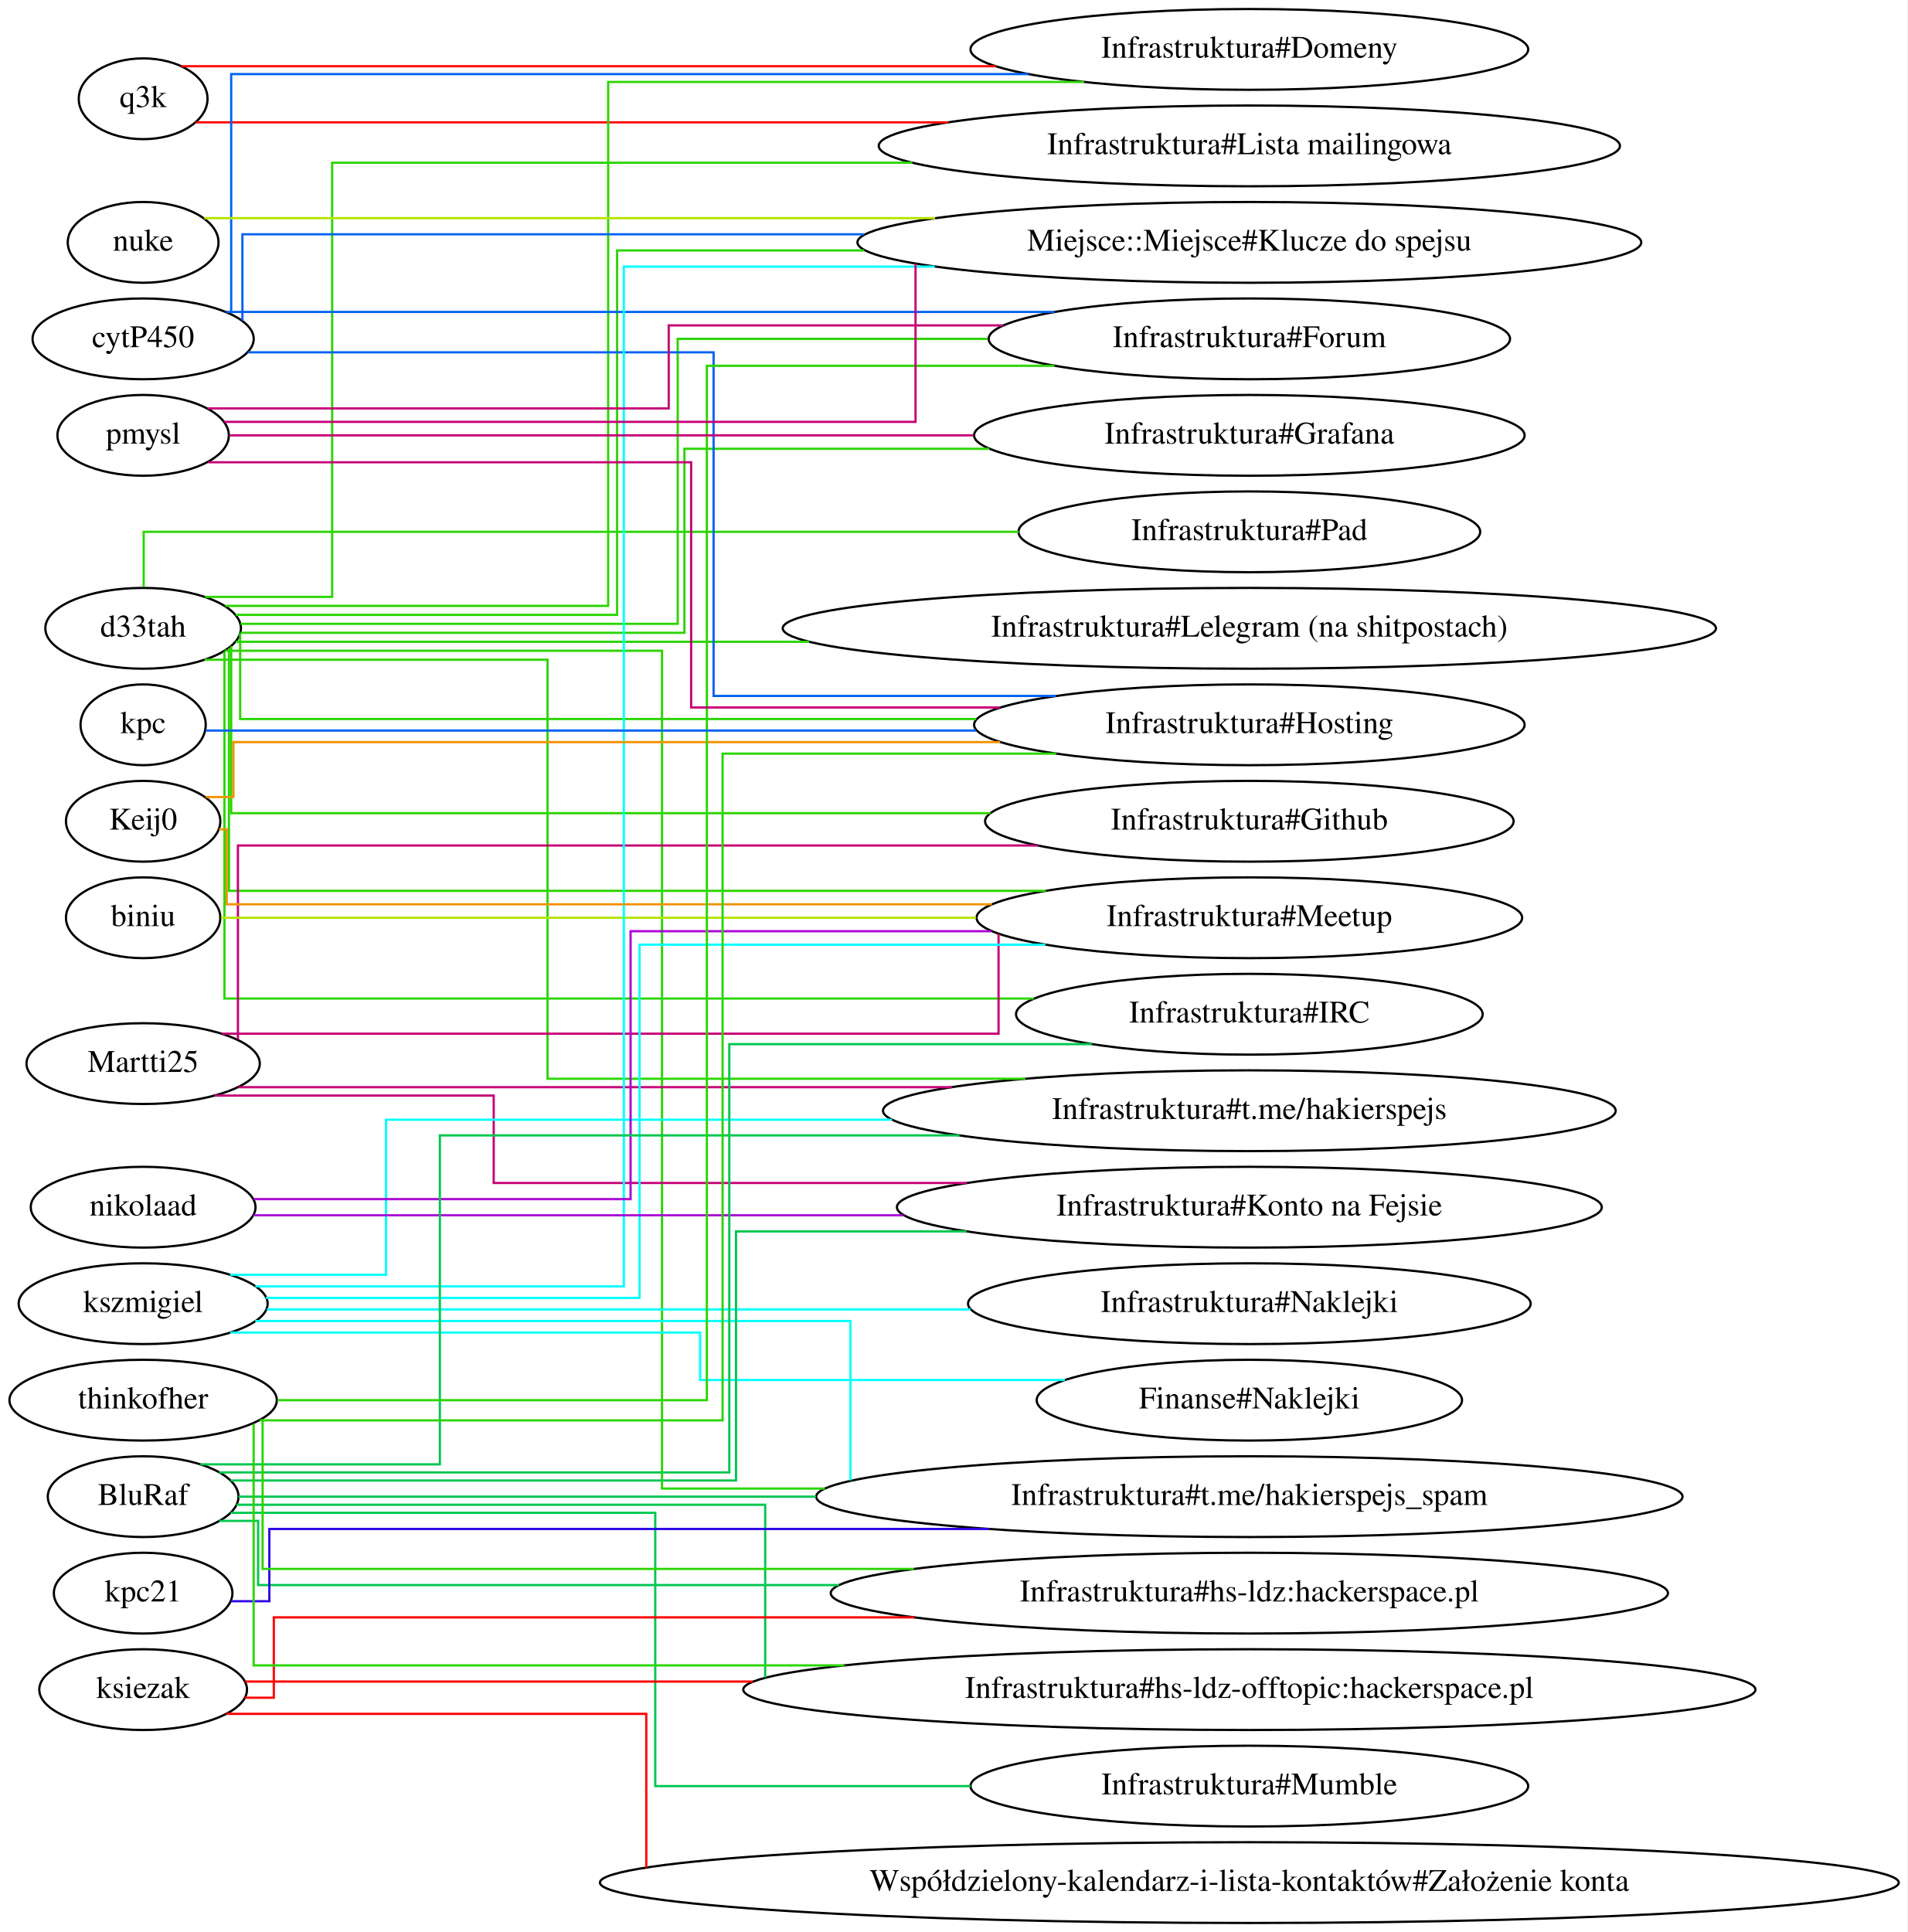
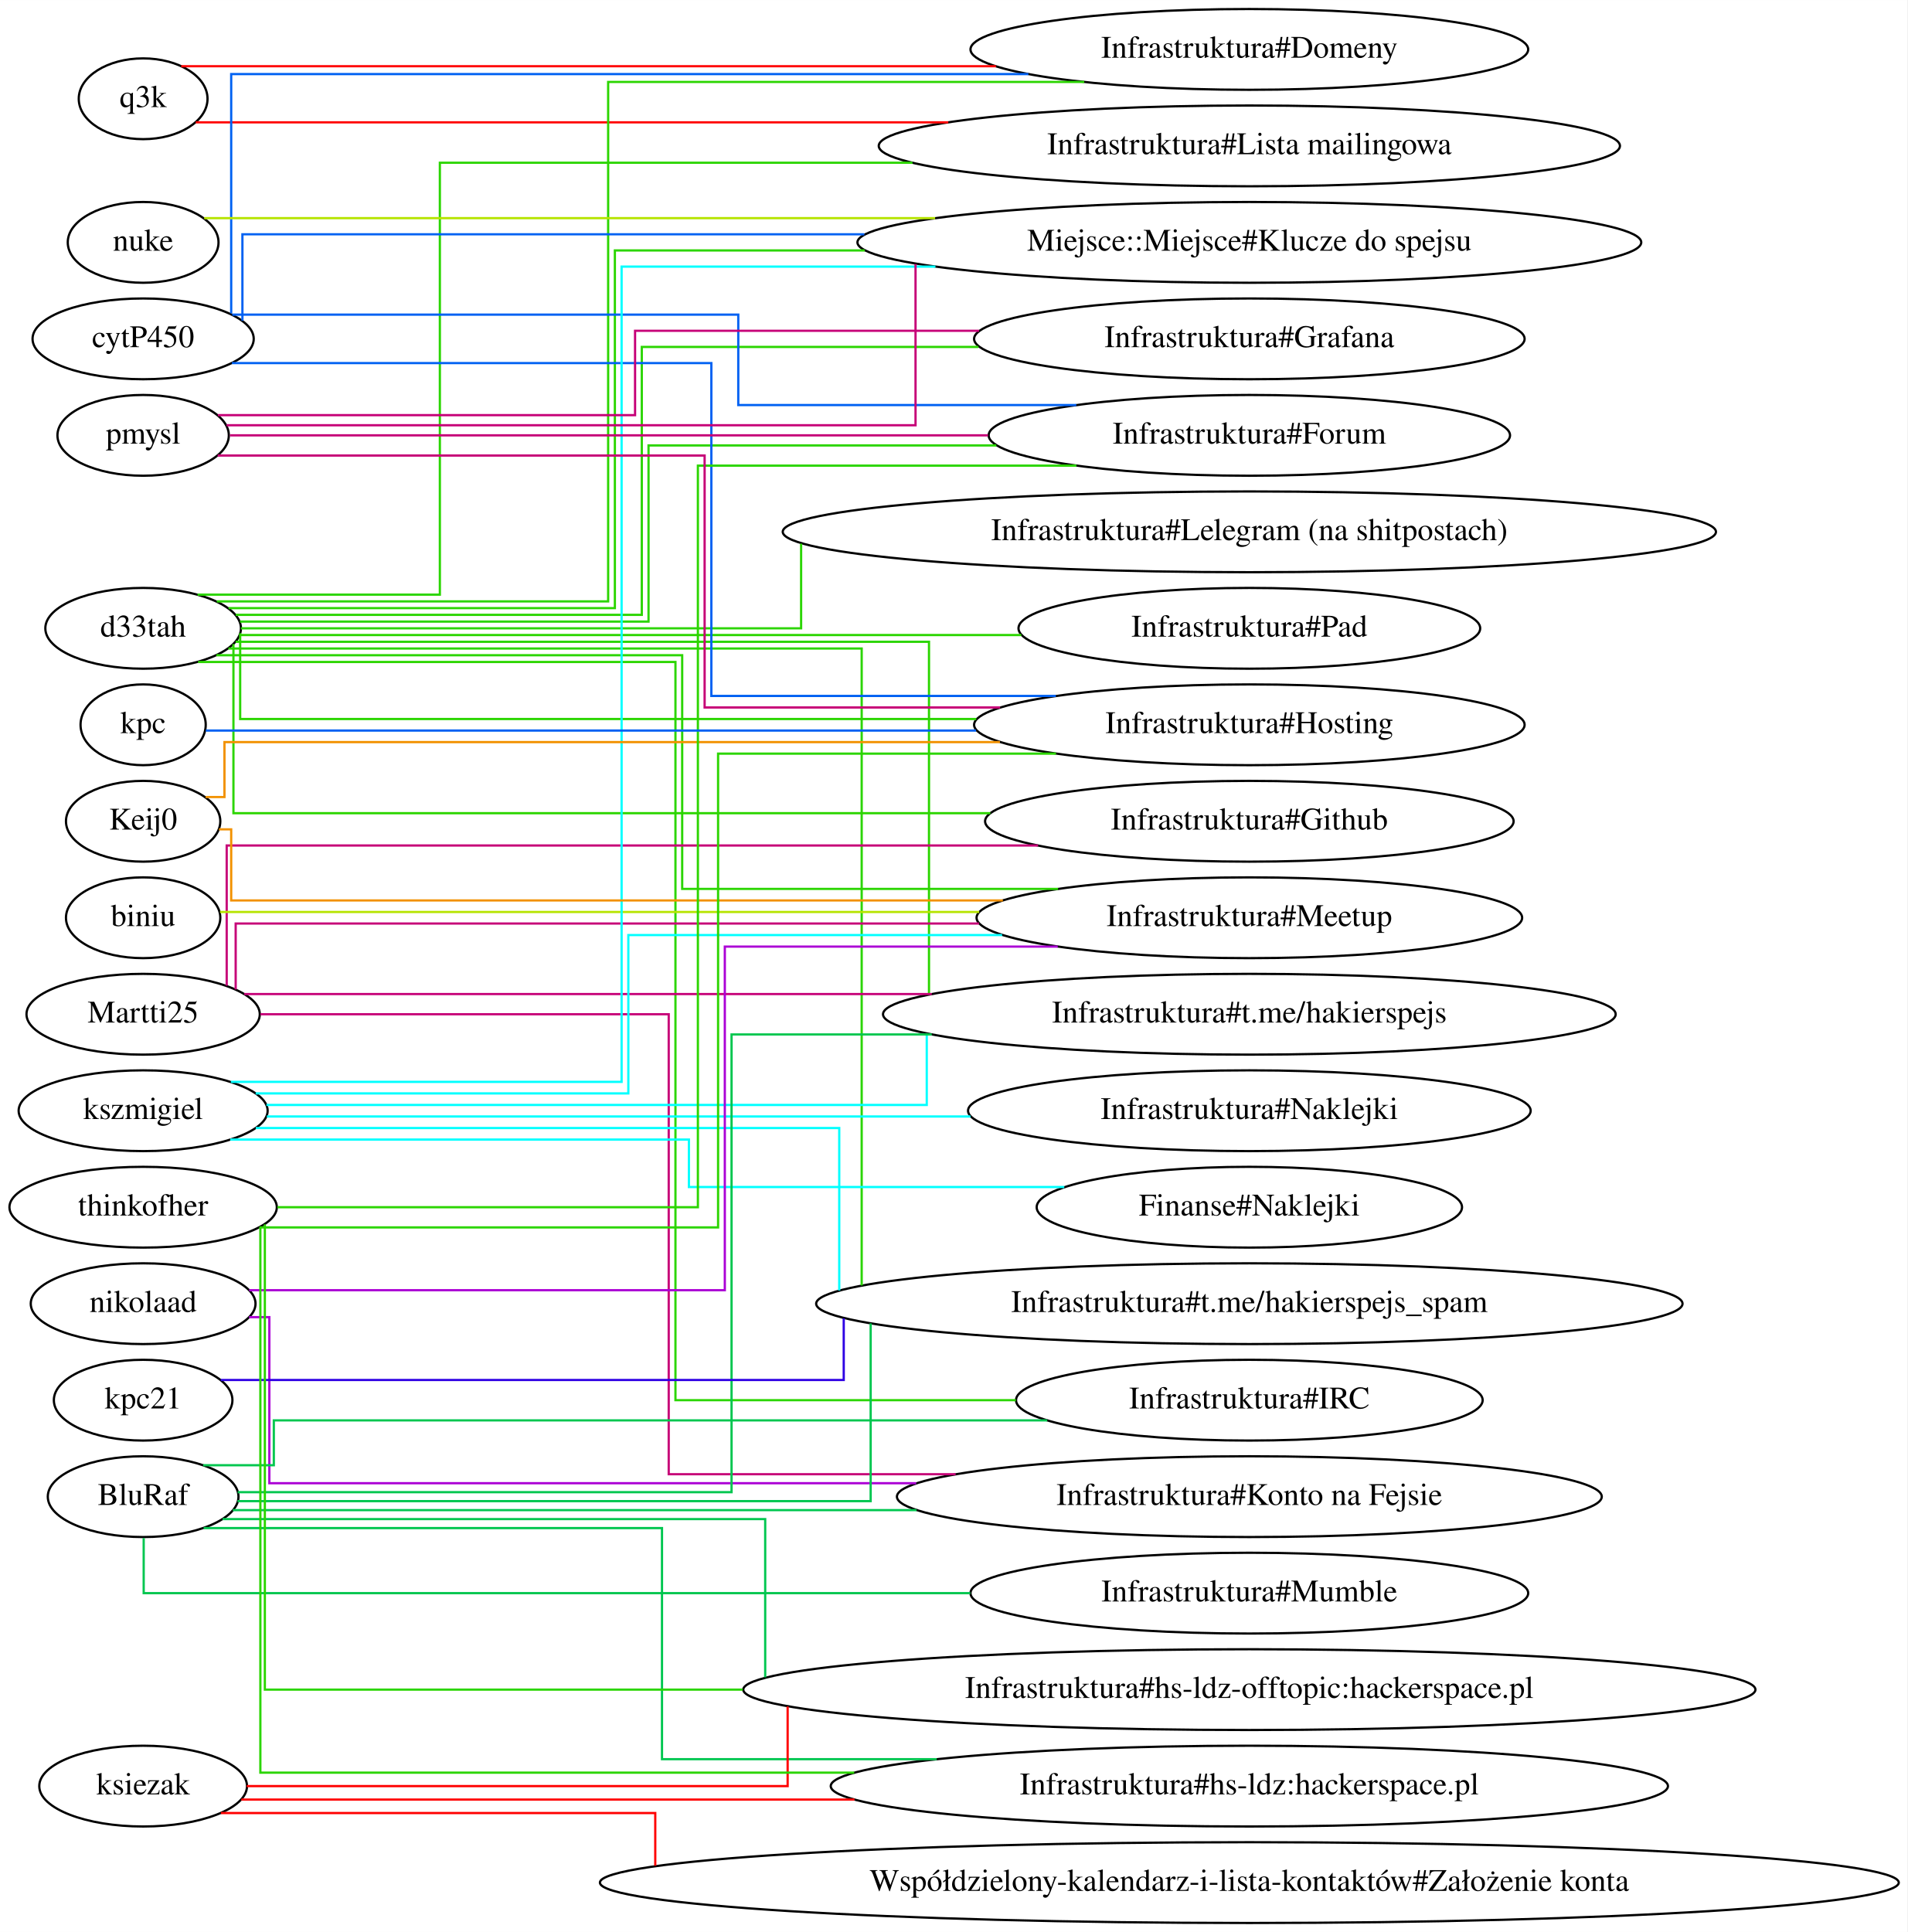
<svg xmlns="http://www.w3.org/2000/svg" width="850pt" height="861pt" viewBox="0.00 0.00 850.04 861.00">
  <g id="graph0" class="graph" transform="scale(1 1) rotate(0) translate(4 857)">
    <polygon fill="#ffffff" stroke="transparent" points="-4,4 -4,-857 846.038,-857 846.038,4 -4,4" />
    <g id="node1" class="node">
      <ellipse fill="none" stroke="#000000" cx="59.795" cy="-813" rx="28.695" ry="18" />
      <text text-anchor="middle" x="59.795" y="-809.3" font-family="Times,serif" font-size="14.00" fill="#000000">q3k</text>
    </g>
    <g id="node2" class="node">
+       <ellipse fill="none" stroke="#000000" cx="552.814" cy="-792" rx="165.171" ry="18" />
+       <text text-anchor="middle" x="552.814" y="-788.3" font-family="Times,serif" font-size="14.00" fill="#000000">Infrastruktura#Lista mailingowa</text>
+     </g>
+     <g id="edge1" class="edge">
+       <path fill="none" stroke="#ff0000" d="M83.242,-802.5C142.518,-802.5 301.936,-802.5 418.633,-802.5" />
+     </g>
+     <g id="node3" class="node">
      <ellipse fill="none" stroke="#000000" cx="552.814" cy="-835" rx="124.278" ry="18" />
      <text text-anchor="middle" x="552.814" y="-831.3" font-family="Times,serif" font-size="14.00" fill="#000000">Infrastruktura#Domeny</text>
    </g>
-     <g id="edge1" class="edge">
+     <g id="edge2" class="edge">
      <path fill="none" stroke="#ff0000" d="M76.766,-827.5C133.192,-827.5 317.839,-827.5 439.891,-827.5" />
-     </g>
-     <g id="node3" class="node">
-       <ellipse fill="none" stroke="#000000" cx="552.814" cy="-792" rx="165.171" ry="18" />
-       <text text-anchor="middle" x="552.814" y="-788.3" font-family="Times,serif" font-size="14.00" fill="#000000">Infrastruktura#Lista mailingowa</text>
-     </g>
-     <g id="edge2" class="edge">
-       <path fill="none" stroke="#ff0000" d="M83.242,-802.5C142.518,-802.5 301.936,-802.5 418.633,-802.5" />
    </g>
    <g id="node4" class="node">
      <ellipse fill="none" stroke="#000000" cx="59.795" cy="-577" rx="43.592" ry="18" />
      <text text-anchor="middle" x="59.795" y="-573.3" font-family="Times,serif" font-size="14.00" fill="#000000">d33tah</text>
    </g>
+     <g id="edge9" class="edge">
+       <path fill="none" stroke="#2bd500" d="M84.05,-592C122.228,-592 192.038,-592 192.038,-592 192.038,-592 192.038,-784.5 192.038,-784.5 192.038,-784.5 303.628,-784.5 402.686,-784.5" />
+     </g>
+     <g id="edge15" class="edge">
+       <path fill="none" stroke="#2bd500" d="M92.633,-589C151.07,-589 267.038,-589 267.038,-589 267.038,-589 267.038,-820.5 267.038,-820.5 267.038,-820.5 394.546,-820.5 479.219,-820.5" />
+     </g>
+     <g id="node5" class="node">
+       <ellipse fill="none" stroke="#000000" cx="552.814" cy="-233" rx="103.981" ry="18" />
+       <text text-anchor="middle" x="552.814" y="-229.3" font-family="Times,serif" font-size="14.00" fill="#000000">Infrastruktura#IRC</text>
+     </g>
+     <g id="edge3" class="edge">
+       <path fill="none" stroke="#2bd500" d="M84.29,-562C144.906,-562 297.038,-562 297.038,-562 297.038,-562 297.038,-233 297.038,-233 297.038,-233 377.967,-233 448.78,-233" />
+     </g>
+     <g id="node6" class="node">
+       <ellipse fill="none" stroke="#000000" cx="552.814" cy="-491" rx="117.779" ry="18" />
+       <text text-anchor="middle" x="552.814" y="-487.3" font-family="Times,serif" font-size="14.00" fill="#000000">Infrastruktura#Github</text>
+     </g>
+     <g id="edge4" class="edge">
+       <path fill="none" stroke="#2bd500" d="M100.038,-569.975C100.038,-550.048 100.038,-494.6 100.038,-494.6 100.038,-494.6 303.242,-494.6 437.388,-494.6" />
+     </g>
+     <g id="node7" class="node">
+       <ellipse fill="none" stroke="#000000" cx="552.814" cy="-663" rx="116.18" ry="18" />
+       <text text-anchor="middle" x="552.814" y="-659.3" font-family="Times,serif" font-size="14.00" fill="#000000">Infrastruktura#Forum</text>
+     </g>
+     <g id="edge5" class="edge">
+       <path fill="none" stroke="#2bd500" d="M102.957,-580C168.361,-580 285.038,-580 285.038,-580 285.038,-580 285.038,-658.5 285.038,-658.5 285.038,-658.5 366.848,-658.5 440.029,-658.5" />
+     </g>
+     <g id="node8" class="node">
+       <ellipse fill="none" stroke="#000000" cx="552.814" cy="-577" rx="102.882" ry="18" />
+       <text text-anchor="middle" x="552.814" y="-573.3" font-family="Times,serif" font-size="14.00" fill="#000000">Infrastruktura#Pad</text>
+     </g>
+     <g id="edge6" class="edge">
+       <path fill="none" stroke="#2bd500" d="M103.115,-574C180.421,-574 344.06,-574 451.161,-574" />
+     </g>
+     <g id="node9" class="node">
+       <ellipse fill="none" stroke="#000000" cx="552.814" cy="-620" rx="207.963" ry="18" />
+       <text text-anchor="middle" x="552.814" y="-616.3" font-family="Times,serif" font-size="14.00" fill="#000000">Infrastruktura#Lelegram (na shitpostach)</text>
+     </g>
+     <g id="edge7" class="edge">
+       <path fill="none" stroke="#2bd500" d="M103.379,-577C185.068,-577 353.038,-577 353.038,-577 353.038,-577 353.038,-603.245 353.038,-614.727" />
+     </g>
+     <g id="node10" class="node">
+       <ellipse fill="none" stroke="#000000" cx="552.814" cy="-534" rx="122.678" ry="18" />
+       <text text-anchor="middle" x="552.814" y="-530.3" font-family="Times,serif" font-size="14.00" fill="#000000">Infrastruktura#Hosting</text>
+     </g>
    <g id="edge8" class="edge">
-       <path fill="none" stroke="#2bd500" d="M96.369,-587C155.864,-587 267.038,-587 267.038,-587 267.038,-587 267.038,-820.5 267.038,-820.5 267.038,-820.5 394.546,-820.5 479.219,-820.5" />
-     </g>
-     <g id="edge13" class="edge">
-       <path fill="none" stroke="#2bd500" d="M87.379,-591C111.948,-591 144.038,-591 144.038,-591 144.038,-591 144.038,-784.5 144.038,-784.5 144.038,-784.5 286.022,-784.5 402.632,-784.5" />
-     </g>
-     <g id="node5" class="node">
-       <ellipse fill="none" stroke="#000000" cx="552.814" cy="-663" rx="122.678" ry="18" />
-       <text text-anchor="middle" x="552.814" y="-659.3" font-family="Times,serif" font-size="14.00" fill="#000000">Infrastruktura#Grafana</text>
-     </g>
-     <g id="edge3" class="edge">
-       <path fill="none" stroke="#2bd500" d="M103.203,-575C172.658,-575 301.038,-575 301.038,-575 301.038,-575 301.038,-657 301.038,-657 301.038,-657 370.796,-657 436.875,-657" />
-     </g>
-     <g id="node6" class="node">
-       <ellipse fill="none" stroke="#000000" cx="552.814" cy="-448" rx="121.578" ry="18" />
-       <text text-anchor="middle" x="552.814" y="-444.3" font-family="Times,serif" font-size="14.00" fill="#000000">Infrastruktura#Meetup</text>
-     </g>
-     <g id="edge4" class="edge">
-       <path fill="none" stroke="#2bd500" d="M98.038,-568.206C98.038,-540.996 98.038,-460 98.038,-460 98.038,-460 329.478,-460 462.149,-460" />
-     </g>
-     <g id="node7" class="node">
-       <ellipse fill="none" stroke="#000000" cx="552.814" cy="-620" rx="102.882" ry="18" />
-       <text text-anchor="middle" x="552.814" y="-616.3" font-family="Times,serif" font-size="14.00" fill="#000000">Infrastruktura#Pad</text>
-     </g>
-     <g id="edge5" class="edge">
-       <path fill="none" stroke="#2bd500" d="M60.038,-595.485C60.038,-607.14 60.038,-620 60.038,-620 60.038,-620 305.693,-620 450.112,-620" />
-     </g>
-     <g id="node8" class="node">
-       <ellipse fill="none" stroke="#000000" cx="552.814" cy="-706" rx="116.18" ry="18" />
-       <text text-anchor="middle" x="552.814" y="-702.3" font-family="Times,serif" font-size="14.00" fill="#000000">Infrastruktura#Forum</text>
-     </g>
-     <g id="edge6" class="edge">
-       <path fill="none" stroke="#2bd500" d="M103.215,-579C171.933,-579 298.038,-579 298.038,-579 298.038,-579 298.038,-706 298.038,-706 298.038,-706 369.152,-706 436.237,-706" />
-     </g>
-     <g id="node9" class="node">
-       <ellipse fill="none" stroke="#000000" cx="552.814" cy="-362" rx="163.271" ry="18" />
-       <text text-anchor="middle" x="552.814" y="-358.3" font-family="Times,serif" font-size="14.00" fill="#000000">Infrastruktura#t.me/hakierspejs</text>
-     </g>
-     <g id="edge7" class="edge">
-       <path fill="none" stroke="#2bd500" d="M87.17,-563C137.592,-563 240.038,-563 240.038,-563 240.038,-563 240.038,-376.25 240.038,-376.25 240.038,-376.25 361.454,-376.25 452.99,-376.25" />
-     </g>
-     <g id="node10" class="node">
-       <ellipse fill="none" stroke="#000000" cx="552.814" cy="-577" rx="207.963" ry="18" />
-       <text text-anchor="middle" x="552.814" y="-573.3" font-family="Times,serif" font-size="14.00" fill="#000000">Infrastruktura#Lelegram (na shitpostach)</text>
-     </g>
-     <g id="edge9" class="edge">
-       <path fill="none" stroke="#2bd500" d="M100.981,-571C157.276,-571 262.067,-571 356.566,-571" />
+       <path fill="none" stroke="#2bd500" d="M103.038,-574.826C103.038,-566.429 103.038,-536.571 103.038,-536.571 103.038,-536.571 297.895,-536.571 431.098,-536.571" />
    </g>
    <g id="node11" class="node">
      <ellipse fill="none" stroke="#000000" cx="552.814" cy="-749" rx="174.669" ry="18" />
      <text text-anchor="middle" x="552.814" y="-745.3" font-family="Times,serif" font-size="14.00" fill="#000000">Miejsce::Miejsce#Klucze do spejsu</text>
    </g>
    <g id="edge10" class="edge">
-       <path fill="none" stroke="#2bd500" d="M101.026,-583C162.502,-583 271.038,-583 271.038,-583 271.038,-583 271.038,-745.4 271.038,-745.4 271.038,-745.4 322.356,-745.4 381.19,-745.4" />
+       <path fill="none" stroke="#2bd500" d="M97.868,-586C158.454,-586 270.038,-586 270.038,-586 270.038,-586 270.038,-745.4 270.038,-745.4 270.038,-745.4 322.01,-745.4 381.393,-745.4" />
    </g>
    <g id="node12" class="node">
-       <ellipse fill="none" stroke="#000000" cx="552.814" cy="-491" rx="117.779" ry="18" />
-       <text text-anchor="middle" x="552.814" y="-487.3" font-family="Times,serif" font-size="14.00" fill="#000000">Infrastruktura#Github</text>
+       <ellipse fill="none" stroke="#000000" cx="552.814" cy="-276" rx="193.066" ry="18" />
+       <text text-anchor="middle" x="552.814" y="-272.3" font-family="Times,serif" font-size="14.00" fill="#000000">Infrastruktura#t.me/hakierspejs_spam</text>
    </g>
    <g id="edge11" class="edge">
-       <path fill="none" stroke="#2bd500" d="M99.038,-569.099C99.038,-548.475 99.038,-494.6 99.038,-494.6 99.038,-494.6 302.987,-494.6 437.427,-494.6" />
+       <path fill="none" stroke="#2bd500" d="M97.788,-568C182.618,-568 380.038,-568 380.038,-568 380.038,-568 380.038,-331.275 380.038,-284.115" />
    </g>
    <g id="node13" class="node">
-       <ellipse fill="none" stroke="#000000" cx="552.814" cy="-190" rx="193.066" ry="18" />
-       <text text-anchor="middle" x="552.814" y="-186.3" font-family="Times,serif" font-size="14.00" fill="#000000">Infrastruktura#t.me/hakierspejs_spam</text>
+       <ellipse fill="none" stroke="#000000" cx="552.814" cy="-448" rx="121.578" ry="18" />
+       <text text-anchor="middle" x="552.814" y="-444.3" font-family="Times,serif" font-size="14.00" fill="#000000">Infrastruktura#Meetup</text>
    </g>
    <g id="edge12" class="edge">
-       <path fill="none" stroke="#2bd500" d="M96.181,-567C161.302,-567 291.038,-567 291.038,-567 291.038,-567 291.038,-193.6 291.038,-193.6 291.038,-193.6 322.5,-193.6 363.61,-193.6" />
+       <path fill="none" stroke="#2bd500" d="M92.445,-565C158.132,-565 300.038,-565 300.038,-565 300.038,-565 300.038,-460.857 300.038,-460.857 300.038,-460.857 394.204,-460.857 467.588,-460.857" />
    </g>
    <g id="node14" class="node">
-       <ellipse fill="none" stroke="#000000" cx="552.814" cy="-534" rx="122.678" ry="18" />
-       <text text-anchor="middle" x="552.814" y="-530.3" font-family="Times,serif" font-size="14.00" fill="#000000">Infrastruktura#Hosting</text>
+       <ellipse fill="none" stroke="#000000" cx="552.814" cy="-706" rx="122.678" ry="18" />
+       <text text-anchor="middle" x="552.814" y="-702.3" font-family="Times,serif" font-size="14.00" fill="#000000">Infrastruktura#Grafana</text>
+     </g>
+     <g id="edge13" class="edge">
+       <path fill="none" stroke="#2bd500" d="M101.076,-583C165.347,-583 282.038,-583 282.038,-583 282.038,-583 282.038,-702.4 282.038,-702.4 282.038,-702.4 359.869,-702.4 432.076,-702.4" />
+     </g>
+     <g id="node15" class="node">
+       <ellipse fill="none" stroke="#000000" cx="552.814" cy="-405" rx="163.271" ry="18" />
+       <text text-anchor="middle" x="552.814" y="-401.3" font-family="Times,serif" font-size="14.00" fill="#000000">Infrastruktura#t.me/hakierspejs</text>
    </g>
    <g id="edge14" class="edge">
-       <path fill="none" stroke="#2bd500" d="M103.038,-574.826C103.038,-566.429 103.038,-536.571 103.038,-536.571 103.038,-536.571 297.895,-536.571 431.098,-536.571" />
-     </g>
-     <g id="node15" class="node">
-       <ellipse fill="none" stroke="#000000" cx="552.814" cy="-405" rx="103.981" ry="18" />
-       <text text-anchor="middle" x="552.814" y="-401.3" font-family="Times,serif" font-size="14.00" fill="#000000">Infrastruktura#IRC</text>
-     </g>
-     <g id="edge15" class="edge">
-       <path fill="none" stroke="#2bd500" d="M96.038,-566.678C96.038,-530.556 96.038,-412 96.038,-412 96.038,-412 322.803,-412 456.78,-412" />
+       <path fill="none" stroke="#2bd500" d="M101.002,-571C193.586,-571 410.038,-571 410.038,-571 410.038,-571 410.038,-448.405 410.038,-413.925" />
    </g>
    <g id="node16" class="node">
      <ellipse fill="none" stroke="#000000" cx="59.795" cy="-706" rx="49.291" ry="18" />
      <text text-anchor="middle" x="59.795" y="-702.3" font-family="Times,serif" font-size="14.00" fill="#000000">cytP450</text>
    </g>
+     <g id="edge19" class="edge">
+       <path fill="none" stroke="#0061f2" d="M99.038,-717.314C99.038,-746.849 99.038,-824 99.038,-824 99.038,-824 320.892,-824 454.351,-824" />
+     </g>
    <g id="edge17" class="edge">
-       <path fill="none" stroke="#0061f2" d="M99.038,-717.314C99.038,-746.849 99.038,-824 99.038,-824 99.038,-824 320.892,-824 454.351,-824" />
+       <path fill="none" stroke="#0061f2" d="M99.504,-716.8C173.498,-716.8 325.038,-716.8 325.038,-716.8 325.038,-716.8 325.038,-676.5 325.038,-676.5 325.038,-676.5 409.62,-676.5 475.699,-676.5" />
    </g>
    <g id="edge16" class="edge">
-       <path fill="none" stroke="#0061f2" d="M96.851,-718C174.67,-718 356.895,-718 465.955,-718" />
+       <path fill="none" stroke="#0061f2" d="M99.364,-695.2C170.589,-695.2 313.038,-695.2 313.038,-695.2 313.038,-695.2 313.038,-546.857 313.038,-546.857 313.038,-546.857 397.847,-546.857 466.588,-546.857" />
    </g>
    <g id="edge18" class="edge">
      <path fill="none" stroke="#0061f2" d="M104.038,-714.117C104.038,-727.468 104.038,-752.6 104.038,-752.6 104.038,-752.6 254.539,-752.6 381.23,-752.6" />
    </g>
-     <g id="edge19" class="edge">
-       <path fill="none" stroke="#0061f2" d="M106.427,-700C179.825,-700 314.038,-700 314.038,-700 314.038,-700 314.038,-546.857 314.038,-546.857 314.038,-546.857 398.216,-546.857 466.61,-546.857" />
-     </g>
    <g id="node17" class="node">
-       <ellipse fill="none" stroke="#000000" cx="59.795" cy="-383" rx="51.991" ry="18" />
-       <text text-anchor="middle" x="59.795" y="-379.3" font-family="Times,serif" font-size="14.00" fill="#000000">Martti25</text>
+       <ellipse fill="none" stroke="#000000" cx="59.795" cy="-405" rx="51.991" ry="18" />
+       <text text-anchor="middle" x="59.795" y="-401.3" font-family="Times,serif" font-size="14.00" fill="#000000">Martti25</text>
+     </g>
+     <g id="edge23" class="edge">
+       <path fill="none" stroke="#c60077" d="M97.038,-417.757C97.038,-439.212 97.038,-480.2 97.038,-480.2 97.038,-480.2 325.192,-480.2 458.653,-480.2" />
    </g>
    <g id="edge21" class="edge">
-       <path fill="none" stroke="#c60077" d="M94.978,-396.333C189.358,-396.333 441.038,-396.333 441.038,-396.333 441.038,-396.333 441.038,-426.619 441.038,-440.816" />
+       <path fill="none" stroke="#c60077" d="M101.038,-416.047C101.038,-428.017 101.038,-445.429 101.038,-445.429 101.038,-445.429 298.508,-445.429 432.34,-445.429" />
+     </g>
+     <g id="edge22" class="edge">
+       <path fill="none" stroke="#c60077" d="M104.854,-414C173.611,-414 307.651,-414 411.268,-414" />
+     </g>
+     <g id="node18" class="node">
+       <ellipse fill="none" stroke="#000000" cx="552.814" cy="-190" rx="157.072" ry="18" />
+       <text text-anchor="middle" x="552.814" y="-186.3" font-family="Times,serif" font-size="14.00" fill="#000000">Infrastruktura#Konto na Fejsie</text>
    </g>
    <g id="edge20" class="edge">
-       <path fill="none" stroke="#c60077" d="M102.256,-372.5C172.152,-372.5 314.258,-372.5 420.287,-372.5" />
-     </g>
-     <g id="edge22" class="edge">
-       <path fill="none" stroke="#c60077" d="M102.038,-393.774C102.038,-419.081 102.038,-480.2 102.038,-480.2 102.038,-480.2 326.445,-480.2 458.591,-480.2" />
-     </g>
-     <g id="node18" class="node">
-       <ellipse fill="none" stroke="#000000" cx="552.814" cy="-319" rx="157.072" ry="18" />
-       <text text-anchor="middle" x="552.814" y="-315.3" font-family="Times,serif" font-size="14.00" fill="#000000">Infrastruktura#Konto na Fejsie</text>
-     </g>
-     <g id="edge23" class="edge">
-       <path fill="none" stroke="#c60077" d="M91.79,-368.75C137.501,-368.75 216.038,-368.75 216.038,-368.75 216.038,-368.75 216.038,-329.8 216.038,-329.8 216.038,-329.8 331.276,-329.8 426.932,-329.8" />
+       <path fill="none" stroke="#c60077" d="M112.072,-405C181.109,-405 294.038,-405 294.038,-405 294.038,-405 294.038,-200 294.038,-200 294.038,-200 357.725,-200 421.91,-200" />
    </g>
    <g id="node19" class="node">
      <ellipse fill="none" stroke="#000000" cx="59.795" cy="-448" rx="34.394" ry="18" />
      <text text-anchor="middle" x="59.795" y="-444.3" font-family="Times,serif" font-size="14.00" fill="#000000">biniu</text>
    </g>
    <g id="edge24" class="edge">
-       <path fill="none" stroke="#b6e400" d="M94.463,-448C163.286,-448 320.086,-448 431.067,-448" />
+       <path fill="none" stroke="#b6e400" d="M94.071,-450.571C162.967,-450.571 321.146,-450.571 432.413,-450.571" />
    </g>
    <g id="node20" class="node">
-       <ellipse fill="none" stroke="#000000" cx="59.795" cy="-276" rx="55.491" ry="18" />
-       <text text-anchor="middle" x="59.795" y="-272.3" font-family="Times,serif" font-size="14.00" fill="#000000">kszmigiel</text>
+       <ellipse fill="none" stroke="#000000" cx="59.795" cy="-362" rx="55.491" ry="18" />
+       <text text-anchor="middle" x="59.795" y="-358.3" font-family="Times,serif" font-size="14.00" fill="#000000">kszmigiel</text>
+     </g>
+     <g id="edge27" class="edge">
+       <path fill="none" stroke="#00ffff" d="M98.907,-374.857C160.468,-374.857 273.038,-374.857 273.038,-374.857 273.038,-374.857 273.038,-738.2 273.038,-738.2 273.038,-738.2 342.982,-738.2 412.926,-738.2" />
+     </g>
+     <g id="edge28" class="edge">
+       <path fill="none" stroke="#00ffff" d="M109.986,-354.286C197.791,-354.286 370.038,-354.286 370.038,-354.286 370.038,-354.286 370.038,-300.09 370.038,-281.884" />
+     </g>
+     <g id="edge29" class="edge">
+       <path fill="none" stroke="#00ffff" d="M109.949,-369.714C173.829,-369.714 276.038,-369.714 276.038,-369.714 276.038,-369.714 276.038,-440.286 276.038,-440.286 276.038,-440.286 365.446,-440.286 442.629,-440.286" />
+     </g>
+     <g id="edge30" class="edge">
+       <path fill="none" stroke="#00ffff" d="M114.748,-364.571C213.1,-364.571 409.038,-364.571 409.038,-364.571 409.038,-364.571 409.038,-384.559 409.038,-396.426" />
+     </g>
+     <g id="node21" class="node">
+       <ellipse fill="none" stroke="#000000" cx="552.814" cy="-362" rx="125.378" ry="18" />
+       <text text-anchor="middle" x="552.814" y="-358.3" font-family="Times,serif" font-size="14.00" fill="#000000">Infrastruktura#Naklejki</text>
    </g>
    <g id="edge25" class="edge">
-       <path fill="none" stroke="#00ffff" d="M114.484,-278.571C180.001,-278.571 281.038,-278.571 281.038,-278.571 281.038,-278.571 281.038,-436 281.038,-436 281.038,-436 382.931,-436 461.938,-436" />
+       <path fill="none" stroke="#00ffff" d="M114.915,-359.429C190.297,-359.429 327.681,-359.429 428.529,-359.429" />
+     </g>
+     <g id="node22" class="node">
+       <ellipse fill="none" stroke="#000000" cx="552.814" cy="-319" rx="94.783" ry="18" />
+       <text text-anchor="middle" x="552.814" y="-315.3" font-family="Times,serif" font-size="14.00" fill="#000000">Finanse#Naklejki</text>
    </g>
    <g id="edge26" class="edge">
-       <path fill="none" stroke="#00ffff" d="M98.567,-288.857C129.627,-288.857 168.038,-288.857 168.038,-288.857 168.038,-288.857 168.038,-358 168.038,-358 168.038,-358 287.679,-358 393.533,-358" />
-     </g>
-     <g id="edge27" class="edge">
-       <path fill="none" stroke="#00ffff" d="M109.755,-283.714C173.062,-283.714 274.038,-283.714 274.038,-283.714 274.038,-283.714 274.038,-738.2 274.038,-738.2 274.038,-738.2 343.189,-738.2 412.609,-738.2" />
-     </g>
-     <g id="edge28" class="edge">
-       <path fill="none" stroke="#00ffff" d="M109.746,-268.286C198.636,-268.286 375.038,-268.286 375.038,-268.286 375.038,-268.286 375.038,-216.605 375.038,-197.225" />
-     </g>
-     <g id="node21" class="node">
-       <ellipse fill="none" stroke="#000000" cx="552.814" cy="-276" rx="125.378" ry="18" />
-       <text text-anchor="middle" x="552.814" y="-272.3" font-family="Times,serif" font-size="14.00" fill="#000000">Infrastruktura#Naklejki</text>
-     </g>
-     <g id="edge29" class="edge">
-       <path fill="none" stroke="#00ffff" d="M114.915,-273.429C190.297,-273.429 327.681,-273.429 428.529,-273.429" />
-     </g>
-     <g id="node22" class="node">
-       <ellipse fill="none" stroke="#000000" cx="552.814" cy="-233" rx="94.783" ry="18" />
-       <text text-anchor="middle" x="552.814" y="-229.3" font-family="Times,serif" font-size="14.00" fill="#000000">Finanse#Naklejki</text>
-     </g>
-     <g id="edge30" class="edge">
-       <path fill="none" stroke="#00ffff" d="M98.583,-263.143C168.401,-263.143 308.038,-263.143 308.038,-263.143 308.038,-263.143 308.038,-242 308.038,-242 308.038,-242 399.516,-242 470.626,-242" />
+       <path fill="none" stroke="#00ffff" d="M98.606,-349.143C167.28,-349.143 303.038,-349.143 303.038,-349.143 303.038,-349.143 303.038,-328 303.038,-328 303.038,-328 397.582,-328 470.336,-328" />
    </g>
    <g id="node23" class="node">
-       <ellipse fill="none" stroke="#000000" cx="59.795" cy="-319" rx="50.091" ry="18" />
-       <text text-anchor="middle" x="59.795" y="-315.3" font-family="Times,serif" font-size="14.00" fill="#000000">nikolaad</text>
+       <ellipse fill="none" stroke="#000000" cx="59.795" cy="-276" rx="50.091" ry="18" />
+       <text text-anchor="middle" x="59.795" y="-272.3" font-family="Times,serif" font-size="14.00" fill="#000000">nikolaad</text>
+     </g>
+     <g id="edge32" class="edge">
+       <path fill="none" stroke="#ab00d5" d="M107.043,-282C181.817,-282 319.038,-282 319.038,-282 319.038,-282 319.038,-435.143 319.038,-435.143 319.038,-435.143 400.642,-435.143 467.423,-435.143" />
    </g>
    <g id="edge31" class="edge">
-       <path fill="none" stroke="#ab00d5" d="M109.091,-322.6C173.186,-322.6 277.038,-322.6 277.038,-322.6 277.038,-322.6 277.038,-442 277.038,-442 277.038,-442 362.187,-442 437.857,-442" />
-     </g>
-     <g id="edge32" class="edge">
-       <path fill="none" stroke="#ab00d5" d="M108.87,-315.4C175.849,-315.4 298.95,-315.4 398.563,-315.4" />
+       <path fill="none" stroke="#ab00d5" d="M107.002,-270C112.412,-270 116.038,-270 116.038,-270 116.038,-270 116.038,-196 116.038,-196 116.038,-196 277.71,-196 404.332,-196" />
    </g>
    <g id="node24" class="node">
      <ellipse fill="none" stroke="#000000" cx="59.795" cy="-491" rx="34.394" ry="18" />
      <text text-anchor="middle" x="59.795" y="-487.3" font-family="Times,serif" font-size="14.00" fill="#000000">Keij0</text>
    </g>
    <g id="edge33" class="edge">
-       <path fill="none" stroke="#f29100" d="M93.601,-487.4C95.729,-487.4 97.038,-487.4 97.038,-487.4 97.038,-487.4 97.038,-454 97.038,-454 97.038,-454 303.082,-454 438.096,-454" />
+       <path fill="none" stroke="#f29100" d="M87.632,-501.8C92.499,-501.8 96.038,-501.8 96.038,-501.8 96.038,-501.8 96.038,-526.286 96.038,-526.286 96.038,-526.286 306.451,-526.286 441.658,-526.286" />
    </g>
    <g id="edge34" class="edge">
-       <path fill="none" stroke="#f29100" d="M87.745,-501.8C94.612,-501.8 100.038,-501.8 100.038,-501.8 100.038,-501.8 100.038,-526.286 100.038,-526.286 100.038,-526.286 307.709,-526.286 441.762,-526.286" />
+       <path fill="none" stroke="#f29100" d="M93.581,-487.4C96.882,-487.4 99.038,-487.4 99.038,-487.4 99.038,-487.4 99.038,-455.714 99.038,-455.714 99.038,-455.714 308.671,-455.714 442.967,-455.714" />
    </g>
    <g id="node25" class="node">
      <ellipse fill="none" stroke="#000000" cx="59.795" cy="-190" rx="42.494" ry="18" />
      <text text-anchor="middle" x="59.795" y="-186.3" font-family="Times,serif" font-size="14.00" fill="#000000">BluRaf</text>
    </g>
-     <g id="edge37" class="edge">
-       <path fill="none" stroke="#00c64f" d="M85.293,-204.4C123.721,-204.4 192.038,-204.4 192.038,-204.4 192.038,-204.4 192.038,-351 192.038,-351 192.038,-351 320.064,-351 423.584,-351" />
+     <g id="edge36" class="edge">
+       <path fill="none" stroke="#00c64f" d="M86.53,-204C101.841,-204 118.038,-204 118.038,-204 118.038,-204 118.038,-224 118.038,-224 118.038,-224 335.38,-224 462.728,-224" />
    </g>
    <g id="edge39" class="edge">
-       <path fill="none" stroke="#00c64f" d="M102.256,-190C159.481,-190 265.107,-190 359.71,-190" />
+       <path fill="none" stroke="#00c64f" d="M101.851,-188C189.584,-188 384.038,-188 384.038,-188 384.038,-188 384.038,-244.982 384.038,-267.24" />
    </g>
    <g id="edge41" class="edge">
-       <path fill="none" stroke="#00c64f" d="M93.68,-200.8C164.366,-200.8 321.038,-200.8 321.038,-200.8 321.038,-200.8 321.038,-391.667 321.038,-391.667 321.038,-391.667 414.427,-391.667 482.644,-391.667" />
-     </g>
-     <g id="edge40" class="edge">
-       <path fill="none" stroke="#00c64f" d="M98.785,-197.2C172.288,-197.2 324.038,-197.2 324.038,-197.2 324.038,-197.2 324.038,-308.2 324.038,-308.2 324.038,-308.2 373.68,-308.2 426.715,-308.2" />
+       <path fill="none" stroke="#00c64f" d="M101.929,-192C176.059,-192 322.038,-192 322.038,-192 322.038,-192 322.038,-396 322.038,-396 322.038,-396 363.492,-396 411.262,-396" />
+     </g>
+     <g id="edge35" class="edge">
+       <path fill="none" stroke="#00c64f" d="M99.723,-184C165.343,-184 299.213,-184 404.507,-184" />
    </g>
    <g id="node26" class="node">
-       <ellipse fill="none" stroke="#000000" cx="552.814" cy="-147" rx="186.567" ry="18" />
-       <text text-anchor="middle" x="552.814" y="-143.3" font-family="Times,serif" font-size="14.00" fill="#000000">Infrastruktura#hs-ldz:hackerspace.pl</text>
-     </g>
-     <g id="edge35" class="edge">
-       <path fill="none" stroke="#00c64f" d="M93.689,-179.2C103.219,-179.2 111.038,-179.2 111.038,-179.2 111.038,-179.2 111.038,-150.6 111.038,-150.6 111.038,-150.6 248.402,-150.6 369.938,-150.6" />
-     </g>
-     <g id="node27" class="node">
      <ellipse fill="none" stroke="#000000" cx="552.814" cy="-104" rx="225.56" ry="18" />
      <text text-anchor="middle" x="552.814" y="-100.3" font-family="Times,serif" font-size="14.00" fill="#000000">Infrastruktura#hs-ldz-offtopic:hackerspace.pl</text>
    </g>
-     <g id="edge36" class="edge">
-       <path fill="none" stroke="#00c64f" d="M101.301,-186.4C178.642,-186.4 337.038,-186.4 337.038,-186.4 337.038,-186.4 337.038,-127.738 337.038,-109.406" />
+     <g id="edge37" class="edge">
+       <path fill="none" stroke="#00c64f" d="M95.189,-180C169.931,-180 337.038,-180 337.038,-180 337.038,-180 337.038,-126.892 337.038,-109.466" />
+     </g>
+     <g id="node27" class="node">
+       <ellipse fill="none" stroke="#000000" cx="552.814" cy="-147" rx="124.278" ry="18" />
+       <text text-anchor="middle" x="552.814" y="-143.3" font-family="Times,serif" font-size="14.00" fill="#000000">Infrastruktura#Mumble</text>
+     </g>
+     <g id="edge38" class="edge">
+       <path fill="none" stroke="#00c64f" d="M60.038,-171.515C60.038,-159.86 60.038,-147 60.038,-147 60.038,-147 282.485,-147 428.466,-147" />
    </g>
    <g id="node28" class="node">
-       <ellipse fill="none" stroke="#000000" cx="552.814" cy="-61" rx="124.278" ry="18" />
-       <text text-anchor="middle" x="552.814" y="-57.3" font-family="Times,serif" font-size="14.00" fill="#000000">Infrastruktura#Mumble</text>
-     </g>
-     <g id="edge38" class="edge">
-       <path fill="none" stroke="#00c64f" d="M98.772,-182.8C163.961,-182.8 288.038,-182.8 288.038,-182.8 288.038,-182.8 288.038,-61 288.038,-61 288.038,-61 359.773,-61 428.566,-61" />
+       <ellipse fill="none" stroke="#000000" cx="552.814" cy="-61" rx="186.567" ry="18" />
+       <text text-anchor="middle" x="552.814" y="-57.3" font-family="Times,serif" font-size="14.00" fill="#000000">Infrastruktura#hs-ldz:hackerspace.pl</text>
+     </g>
+     <g id="edge40" class="edge">
+       <path fill="none" stroke="#00c64f" d="M86.774,-176C147.773,-176 291.038,-176 291.038,-176 291.038,-176 291.038,-73 291.038,-73 291.038,-73 350.979,-73 413.495,-73" />
    </g>
    <g id="node29" class="node">
-       <ellipse fill="none" stroke="#000000" cx="59.795" cy="-147" rx="39.794" ry="18" />
-       <text text-anchor="middle" x="59.795" y="-143.3" font-family="Times,serif" font-size="14.00" fill="#000000">kpc21</text>
+       <ellipse fill="none" stroke="#000000" cx="59.795" cy="-233" rx="39.794" ry="18" />
+       <text text-anchor="middle" x="59.795" y="-229.3" font-family="Times,serif" font-size="14.00" fill="#000000">kpc21</text>
    </g>
    <g id="edge42" class="edge">
-       <path fill="none" stroke="#2e00e4" d="M98.858,-143.4C108.455,-143.4 116.038,-143.4 116.038,-143.4 116.038,-143.4 116.038,-175.6 116.038,-175.6 116.038,-175.6 307.516,-175.6 436.913,-175.6" />
+       <path fill="none" stroke="#2e00e4" d="M94.403,-242C175.7,-242 372.038,-242 372.038,-242 372.038,-242 372.038,-259.565 372.038,-269.445" />
    </g>
    <g id="node30" class="node">
-       <ellipse fill="none" stroke="#000000" cx="59.795" cy="-104" rx="46.292" ry="18" />
-       <text text-anchor="middle" x="59.795" y="-100.3" font-family="Times,serif" font-size="14.00" fill="#000000">ksiezak</text>
-     </g>
-     <g id="edge43" class="edge">
-       <path fill="none" stroke="#ff0000" d="M105.112,-100.4C112.631,-100.4 118.038,-100.4 118.038,-100.4 118.038,-100.4 118.038,-136.2 118.038,-136.2 118.038,-136.2 277.681,-136.2 403.493,-136.2" />
+       <ellipse fill="none" stroke="#000000" cx="59.795" cy="-61" rx="46.292" ry="18" />
+       <text text-anchor="middle" x="59.795" y="-57.3" font-family="Times,serif" font-size="14.00" fill="#000000">ksiezak</text>
+     </g>
+     <g id="edge45" class="edge">
+       <path fill="none" stroke="#ff0000" d="M105.945,-61C187.142,-61 347.038,-61 347.038,-61 347.038,-61 347.038,-84.19 347.038,-96.51" />
    </g>
    <g id="edge44" class="edge">
-       <path fill="none" stroke="#ff0000" d="M105.293,-107.6C157.379,-107.6 246.513,-107.6 331.587,-107.6" />
+       <path fill="none" stroke="#ff0000" d="M103.547,-55C164.584,-55 278.833,-55 376.84,-55" />
    </g>
    <g id="node31" class="node">
      <ellipse fill="none" stroke="#000000" cx="552.814" cy="-18" rx="289.449" ry="18" />
      <text text-anchor="middle" x="552.814" y="-14.3" font-family="Times,serif" font-size="14.00" fill="#000000">Współdzielony-kalendarz-i-lista-kontaktów#Założenie konta</text>
    </g>
-     <g id="edge45" class="edge">
-       <path fill="none" stroke="#ff0000" d="M96.824,-93.2C160.515,-93.2 284.038,-93.2 284.038,-93.2 284.038,-93.2 284.038,-43.078 284.038,-24.674" />
+     <g id="edge43" class="edge">
+       <path fill="none" stroke="#ff0000" d="M94.46,-49C158.31,-49 288.038,-49 288.038,-49 288.038,-49 288.038,-34.679 288.038,-25.504" />
    </g>
    <g id="node32" class="node">
-       <ellipse fill="none" stroke="#000000" cx="59.795" cy="-233" rx="59.59" ry="18" />
-       <text text-anchor="middle" x="59.795" y="-229.3" font-family="Times,serif" font-size="14.00" fill="#000000">thinkofher</text>
+       <ellipse fill="none" stroke="#000000" cx="59.795" cy="-319" rx="59.59" ry="18" />
+       <text text-anchor="middle" x="59.795" y="-315.3" font-family="Times,serif" font-size="14.00" fill="#000000">thinkofher</text>
    </g>
    <g id="edge48" class="edge">
-       <path fill="none" stroke="#2bd500" d="M119.654,-233C193.967,-233 311.038,-233 311.038,-233 311.038,-233 311.038,-694 311.038,-694 311.038,-694 396.554,-694 465.869,-694" />
+       <path fill="none" stroke="#2bd500" d="M119.645,-319C192.818,-319 307.038,-319 307.038,-319 307.038,-319 307.038,-649.5 307.038,-649.5 307.038,-649.5 403.645,-649.5 475.723,-649.5" />
+     </g>
+     <g id="edge46" class="edge">
+       <path fill="none" stroke="#2bd500" d="M111.649,-310C186.524,-310 316.038,-310 316.038,-310 316.038,-310 316.038,-521.143 316.038,-521.143 316.038,-521.143 398.962,-521.143 466.663,-521.143" />
    </g>
    <g id="edge49" class="edge">
-       <path fill="none" stroke="#2bd500" d="M111.743,-224C187.155,-224 318.038,-224 318.038,-224 318.038,-224 318.038,-521.143 318.038,-521.143 318.038,-521.143 399.72,-521.143 466.725,-521.143" />
-     </g>
-     <g id="edge46" class="edge">
-       <path fill="none" stroke="#2bd500" d="M113.038,-224.665C113.038,-205.086 113.038,-157.8 113.038,-157.8 113.038,-157.8 275.82,-157.8 403.312,-157.8" />
+       <path fill="none" stroke="#2bd500" d="M114.038,-311.348C114.038,-273.048 114.038,-104 114.038,-104 114.038,-104 219.489,-104 326.999,-104" />
    </g>
    <g id="edge47" class="edge">
-       <path fill="none" stroke="#2bd500" d="M109.038,-222.511C109.038,-193.583 109.038,-114.8 109.038,-114.8 109.038,-114.8 249.452,-114.8 372.313,-114.8" />
+       <path fill="none" stroke="#2bd500" d="M112.038,-310.031C112.038,-265.14 112.038,-67 112.038,-67 112.038,-67 253.934,-67 376.707,-67" />
    </g>
    <g id="node33" class="node">
      <ellipse fill="none" stroke="#000000" cx="59.795" cy="-534" rx="27.895" ry="18" />
      <text text-anchor="middle" x="59.795" y="-530.3" font-family="Times,serif" font-size="14.00" fill="#000000">kpc</text>
    </g>
    <g id="edge50" class="edge">
      <path fill="none" stroke="#0061f2" d="M87.714,-531.429C152.491,-531.429 316.219,-531.429 430.993,-531.429" />
    </g>
    <g id="node34" class="node">
      <ellipse fill="none" stroke="#000000" cx="59.795" cy="-663" rx="38.194" ry="18" />
      <text text-anchor="middle" x="59.795" y="-659.3" font-family="Times,serif" font-size="14.00" fill="#000000">pmysl</text>
    </g>
+     <g id="edge53" class="edge">
+       <path fill="none" stroke="#c60077" d="M98.481,-663C170.384,-663 327.208,-663 436.361,-663" />
+     </g>
    <g id="edge51" class="edge">
-       <path fill="none" stroke="#c60077" d="M98.481,-663C168.965,-663 321.052,-663 429.845,-663" />
+       <path fill="none" stroke="#c60077" d="M93.025,-654C161.096,-654 310.038,-654 310.038,-654 310.038,-654 310.038,-541.714 310.038,-541.714 310.038,-541.714 377.802,-541.714 441.728,-541.714" />
+     </g>
+     <g id="edge54" class="edge">
+       <path fill="none" stroke="#c60077" d="M96.962,-667.5C185.976,-667.5 404.038,-667.5 404.038,-667.5 404.038,-667.5 404.038,-717.742 404.038,-739.331" />
    </g>
    <g id="edge52" class="edge">
-       <path fill="none" stroke="#c60077" d="M88.517,-675C151.067,-675 294.038,-675 294.038,-675 294.038,-675 294.038,-712 294.038,-712 294.038,-712 372.54,-712 443.07,-712" />
-     </g>
-     <g id="edge53" class="edge">
-       <path fill="none" stroke="#c60077" d="M95.984,-669C184.367,-669 404.038,-669 404.038,-669 404.038,-669 404.038,-718.318 404.038,-739.509" />
-     </g>
-     <g id="edge54" class="edge">
-       <path fill="none" stroke="#c60077" d="M88.772,-651C153.469,-651 304.038,-651 304.038,-651 304.038,-651 304.038,-541.714 304.038,-541.714 304.038,-541.714 375.286,-541.714 441.523,-541.714" />
+       <path fill="none" stroke="#c60077" d="M93.093,-672C154.426,-672 279.038,-672 279.038,-672 279.038,-672 279.038,-709.6 279.038,-709.6 279.038,-709.6 358.883,-709.6 432.333,-709.6" />
    </g>
    <g id="node35" class="node">
      <ellipse fill="none" stroke="#000000" cx="59.795" cy="-749" rx="33.595" ry="18" />
      <text text-anchor="middle" x="59.795" y="-745.3" font-family="Times,serif" font-size="14.00" fill="#000000">nuke</text>
    </g>
    <g id="edge55" class="edge">
      <path fill="none" stroke="#b6e400" d="M87.004,-759.8C147.968,-759.8 299.076,-759.8 412.776,-759.8" />
    </g>
  </g>
</svg>
